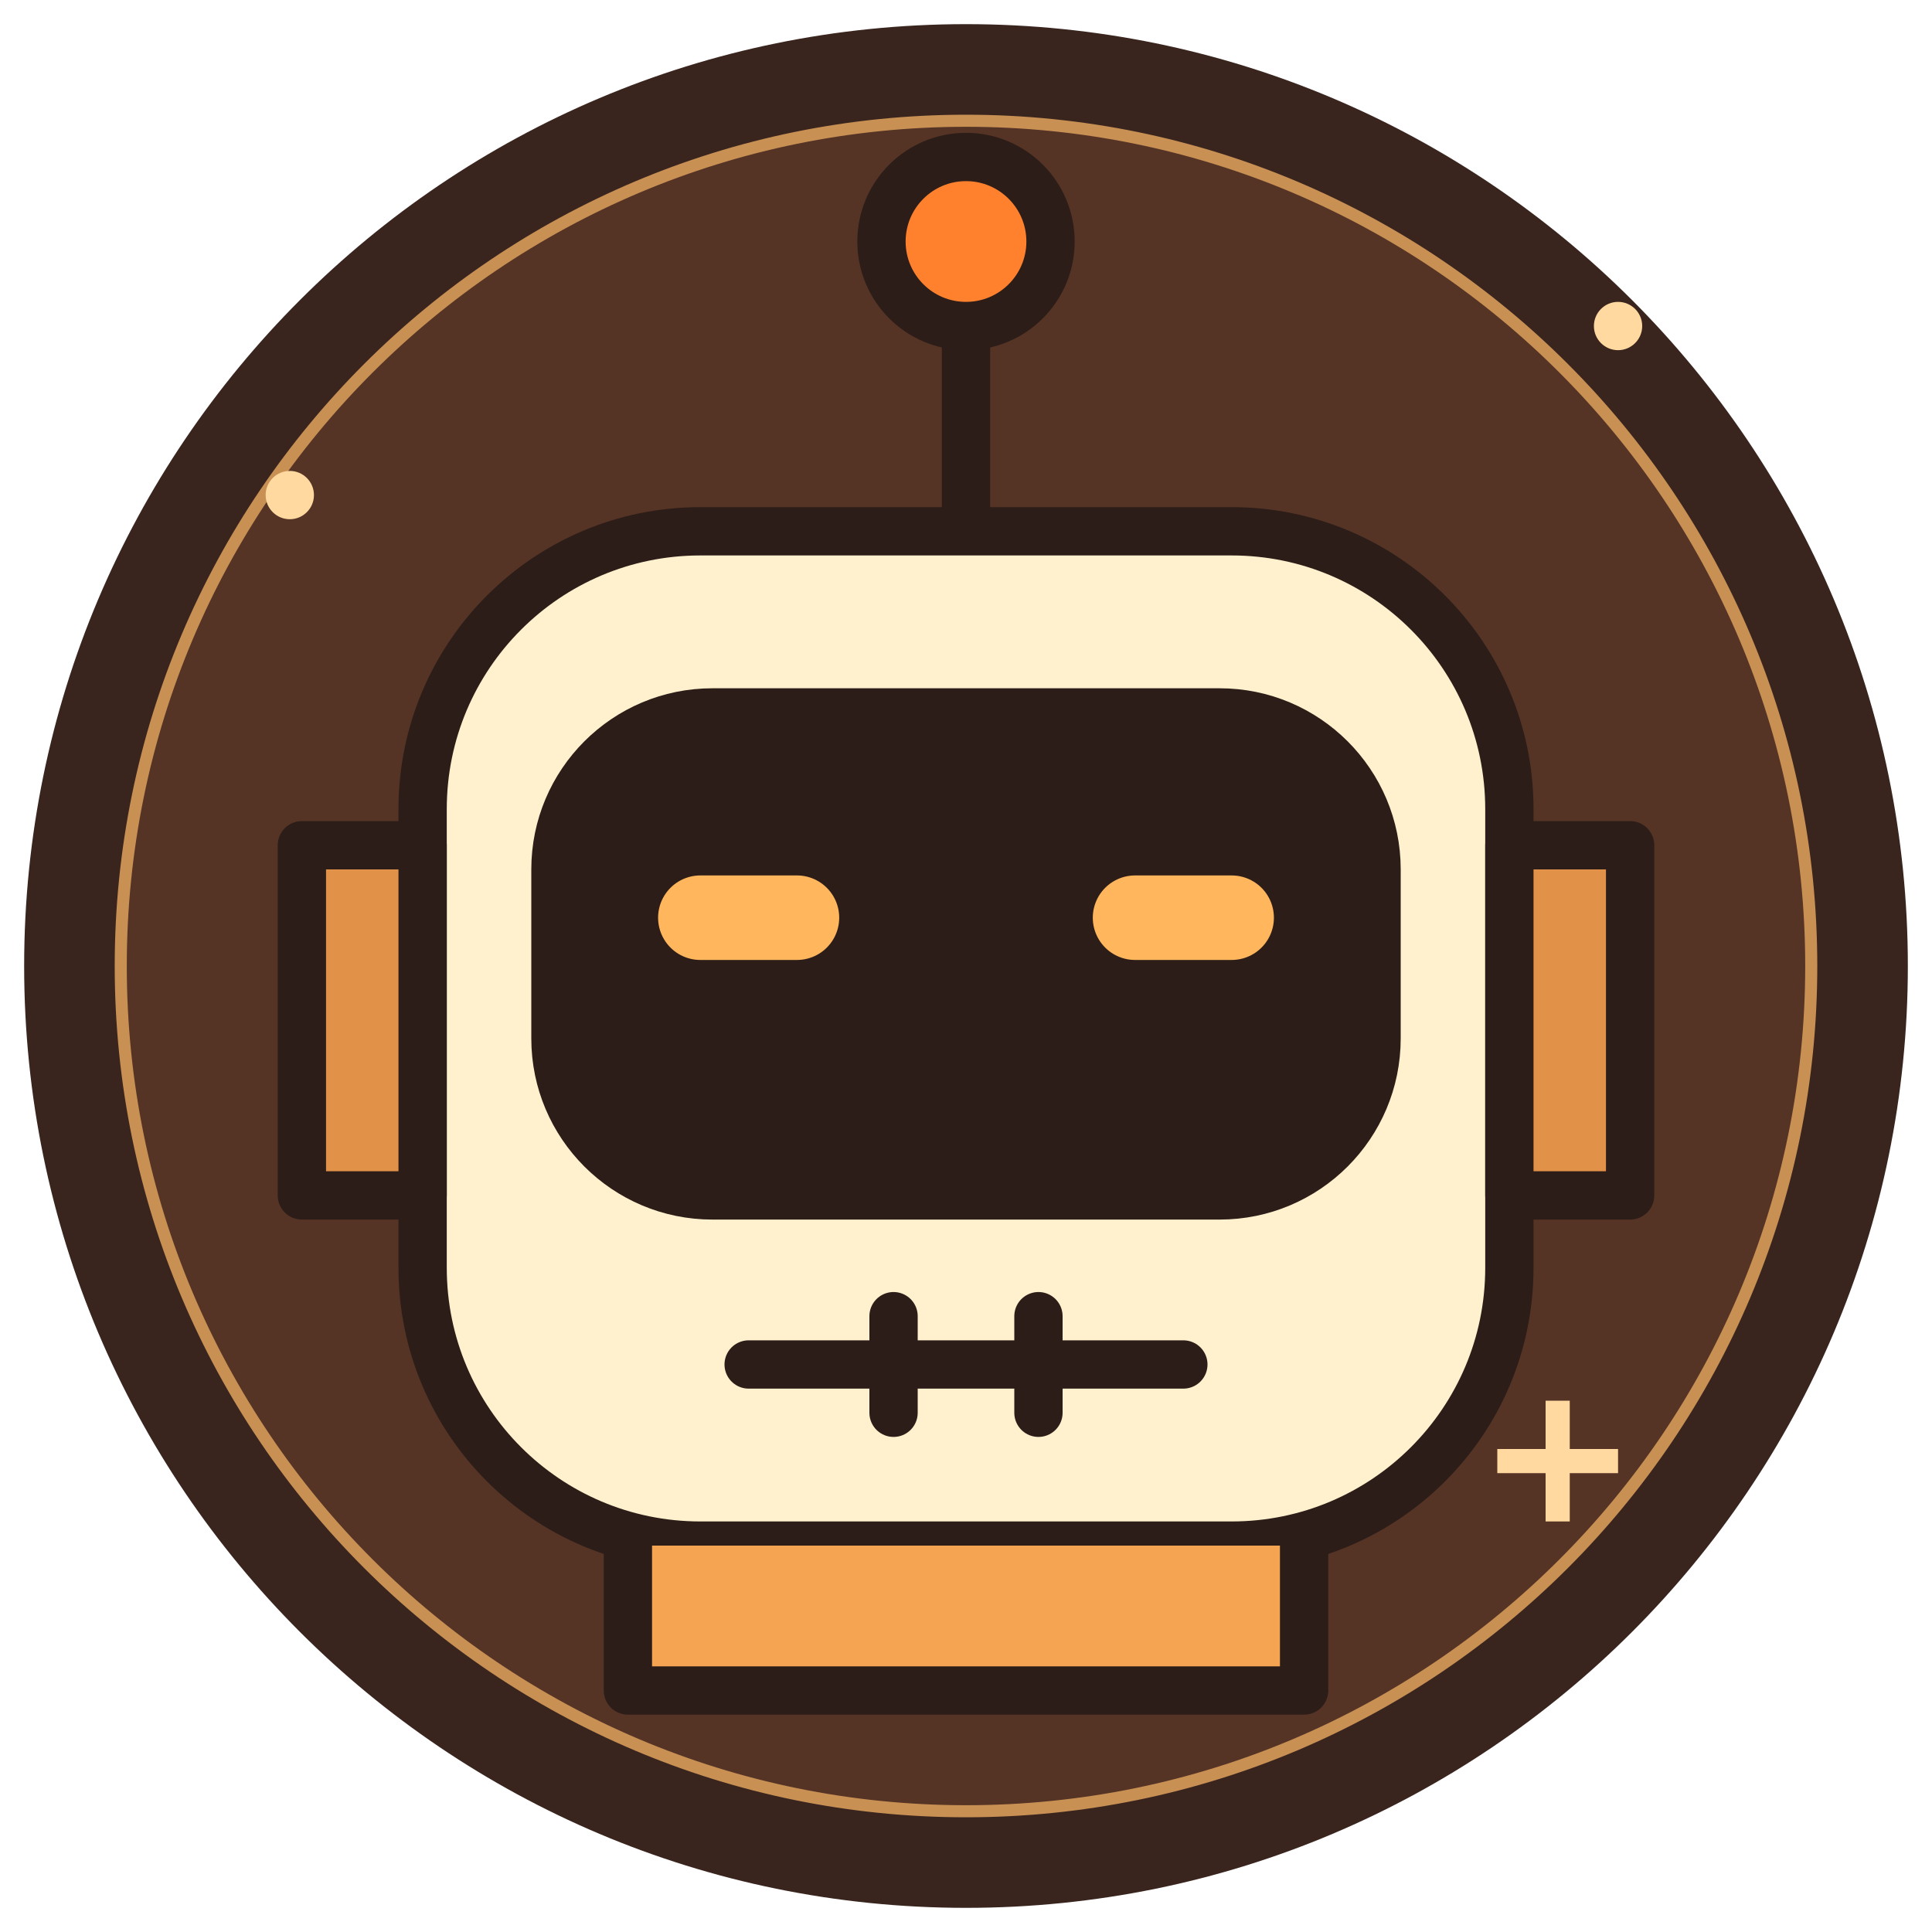
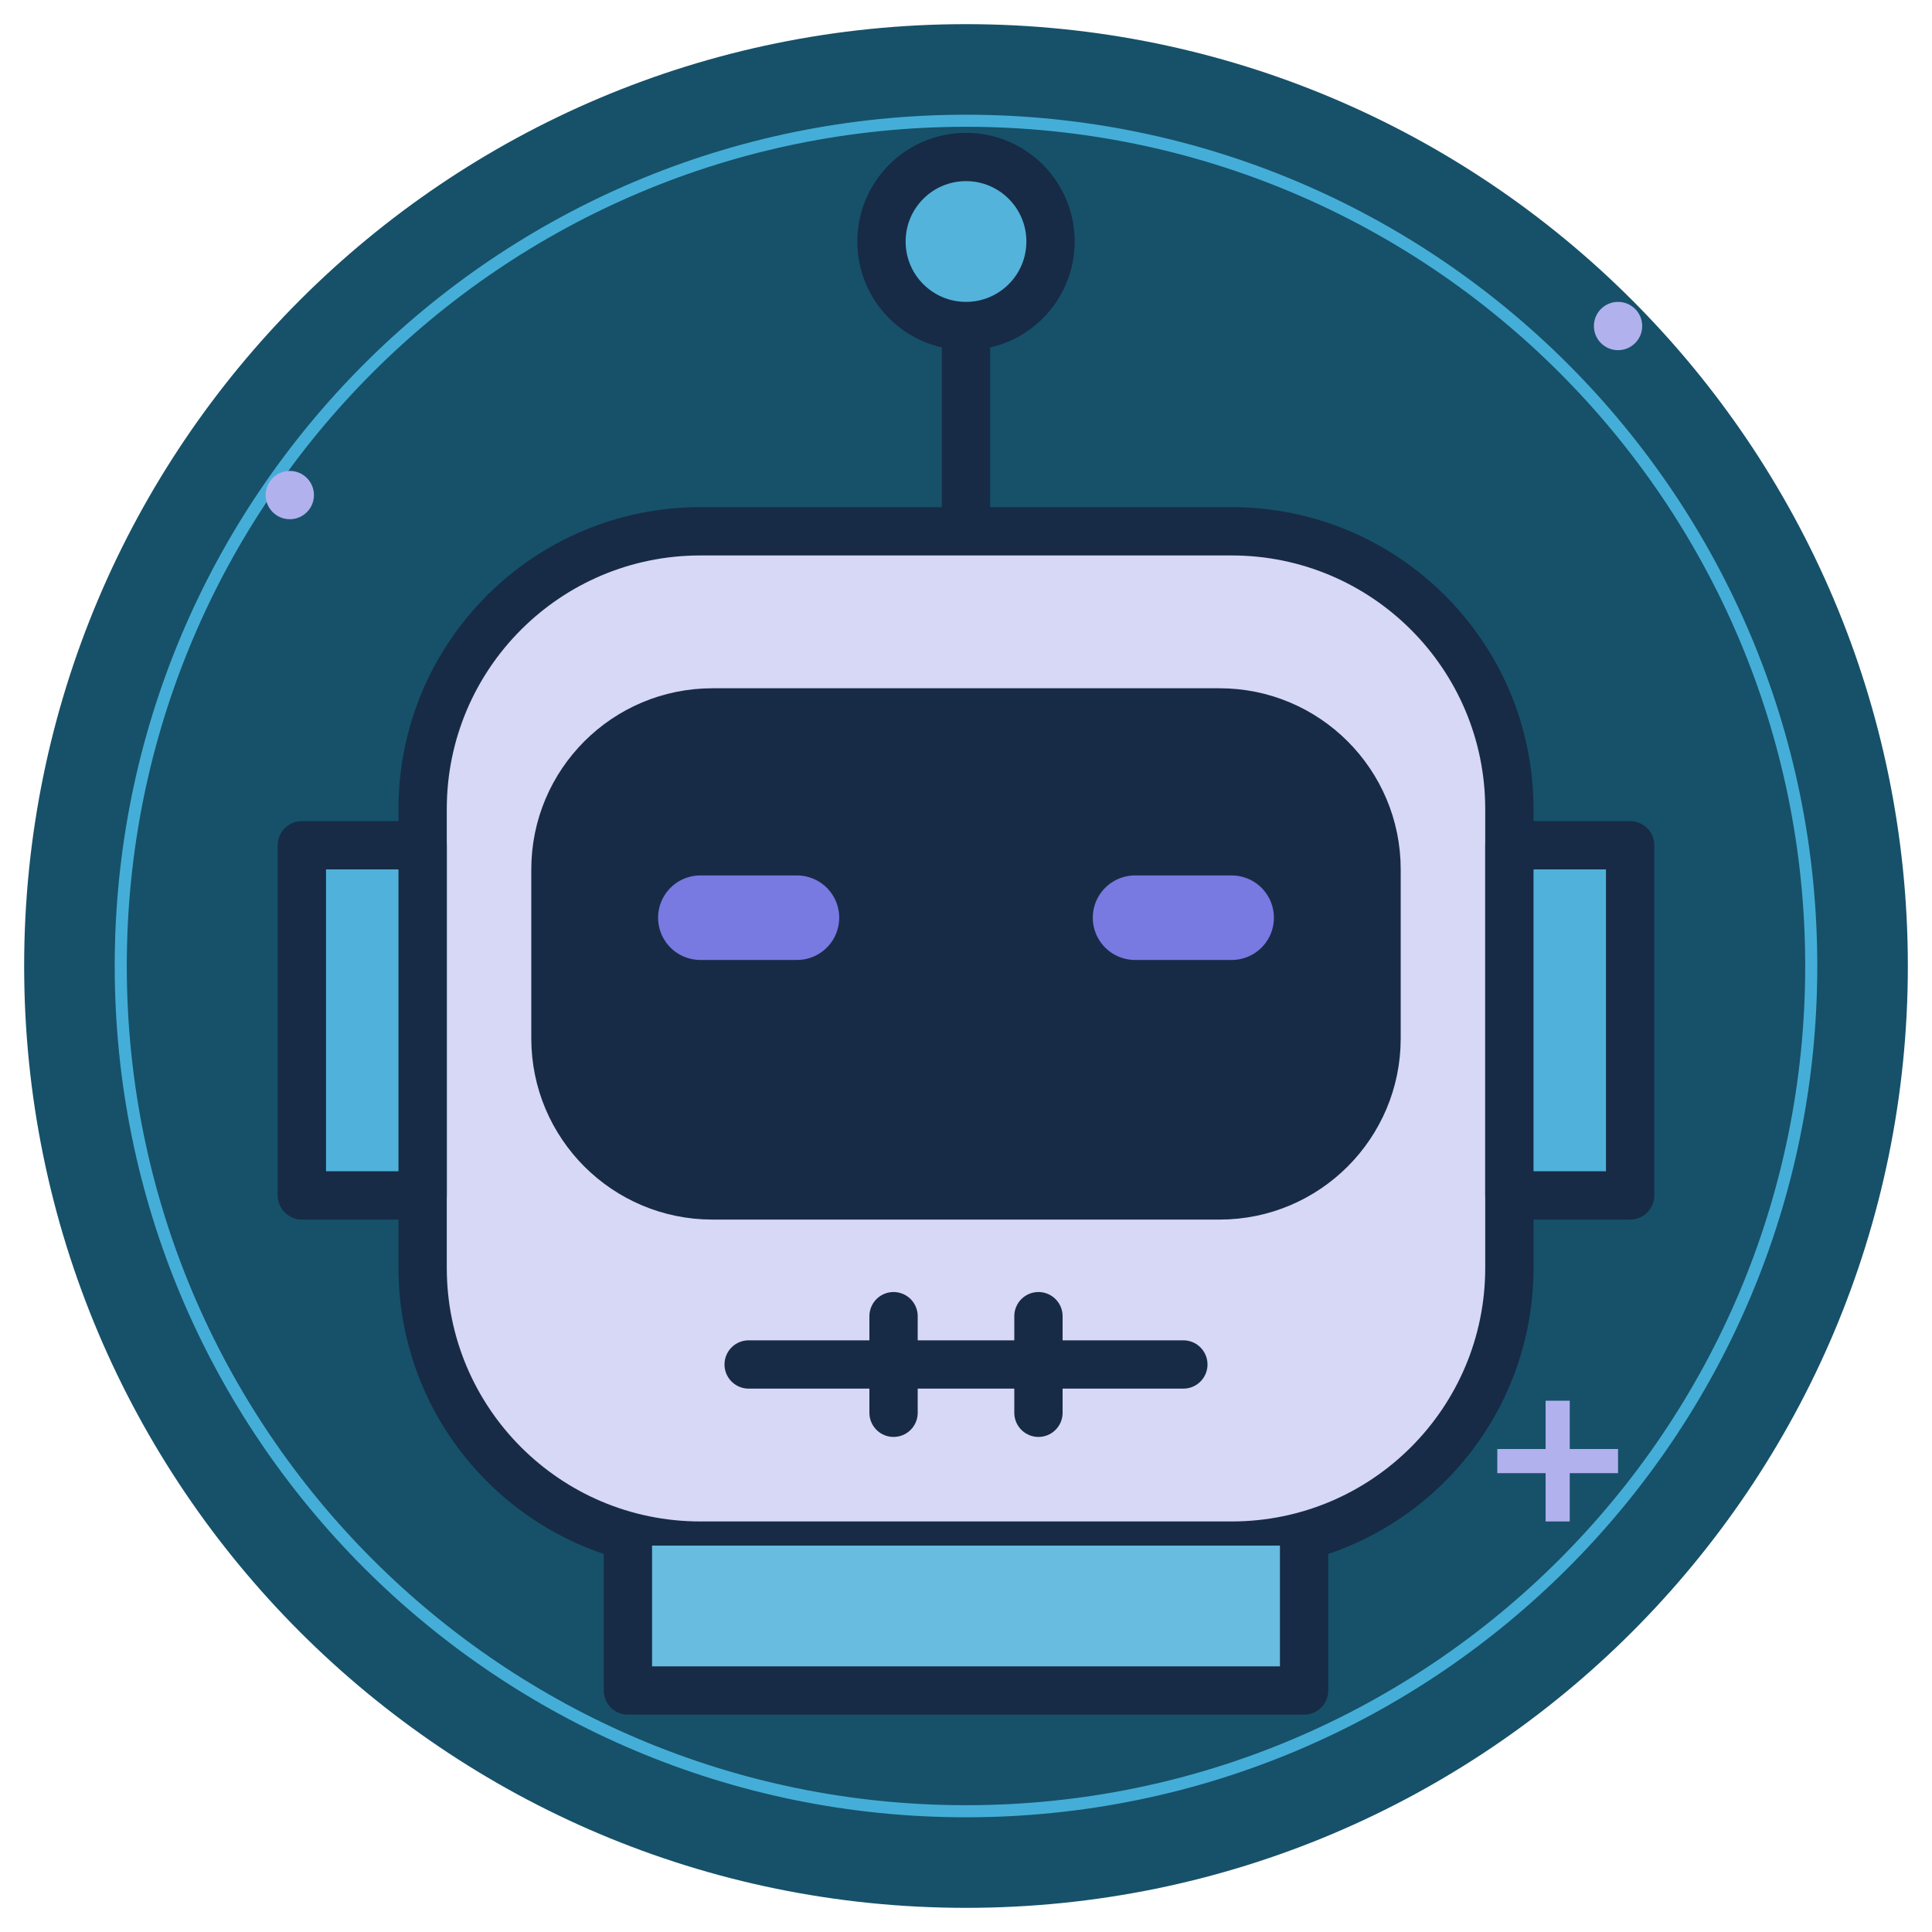
<svg xmlns="http://www.w3.org/2000/svg" width="160" height="160" viewBox="0 0 160 160">
-   <circle cx="80" cy="80" r="78" fill="#39251e" />
-   <circle cx="80" cy="80" r="70" fill="#553425" stroke="#c99054" stroke-width="1" />
-   <g fill="#ffd9a0">
+   <circle cx="80" cy="80" r="78" fill="#165169" />
+   <circle cx="80" cy="80" r="70" fill="#165169" stroke="#45aed8" stroke-width="1" />
+   <g fill="#b1b1ee">
    <circle cx="24" cy="41" r="2" />
    <circle cx="134" cy="27" r="2" />
-     <path d="M129 116v10m-5-5h10" stroke="#ffd9a0" stroke-width="2" />
+     <path d="M129 116v10m-5-5h10" stroke="#b1b1ee" stroke-width="2" />
  </g>
-   <g stroke="#2c1d18" stroke-width="4" stroke-linecap="round" stroke-linejoin="round">
+   <g stroke="#172b46" stroke-width="4" stroke-linecap="round" stroke-linejoin="round">
    <path d="M80 44V24" />
-     <circle cx="80" cy="20" r="7" fill="#ff812e" />
-     <rect x="35" y="44" width="90" height="84" rx="23" fill="#fff1ce" />
-     <path d="M25 70H35V99H25ZM125 70H135V99H125Z" fill="#e29148" />
-     <rect x="46" y="59" width="68" height="40" rx="13" fill="#2c1d18" />
-     <path d="M58 76H66M94 76H102" stroke="#ffb65c" stroke-width="7" />
+     <circle cx="80" cy="20" r="7" fill="#53b3da" />
+     <rect x="35" y="44" width="90" height="84" rx="23" fill="#d7d7f6" />
+     <path d="M25 70H35V99H25ZM125 70H135V99H125Z" fill="#50b2da" />
+     <rect x="46" y="59" width="68" height="40" rx="13" fill="#172b46" />
+     <path d="M58 76H66M94 76H102" stroke="#7979e2" stroke-width="7" />
    <path d="M62 113H98M74 109V117M86 109V117" />
-     <path d="M52 128V140H108V128" fill="#f5a451" />
+     <path d="M52 128V140H108V128" fill="#67bcdf" />
  </g>
</svg>
